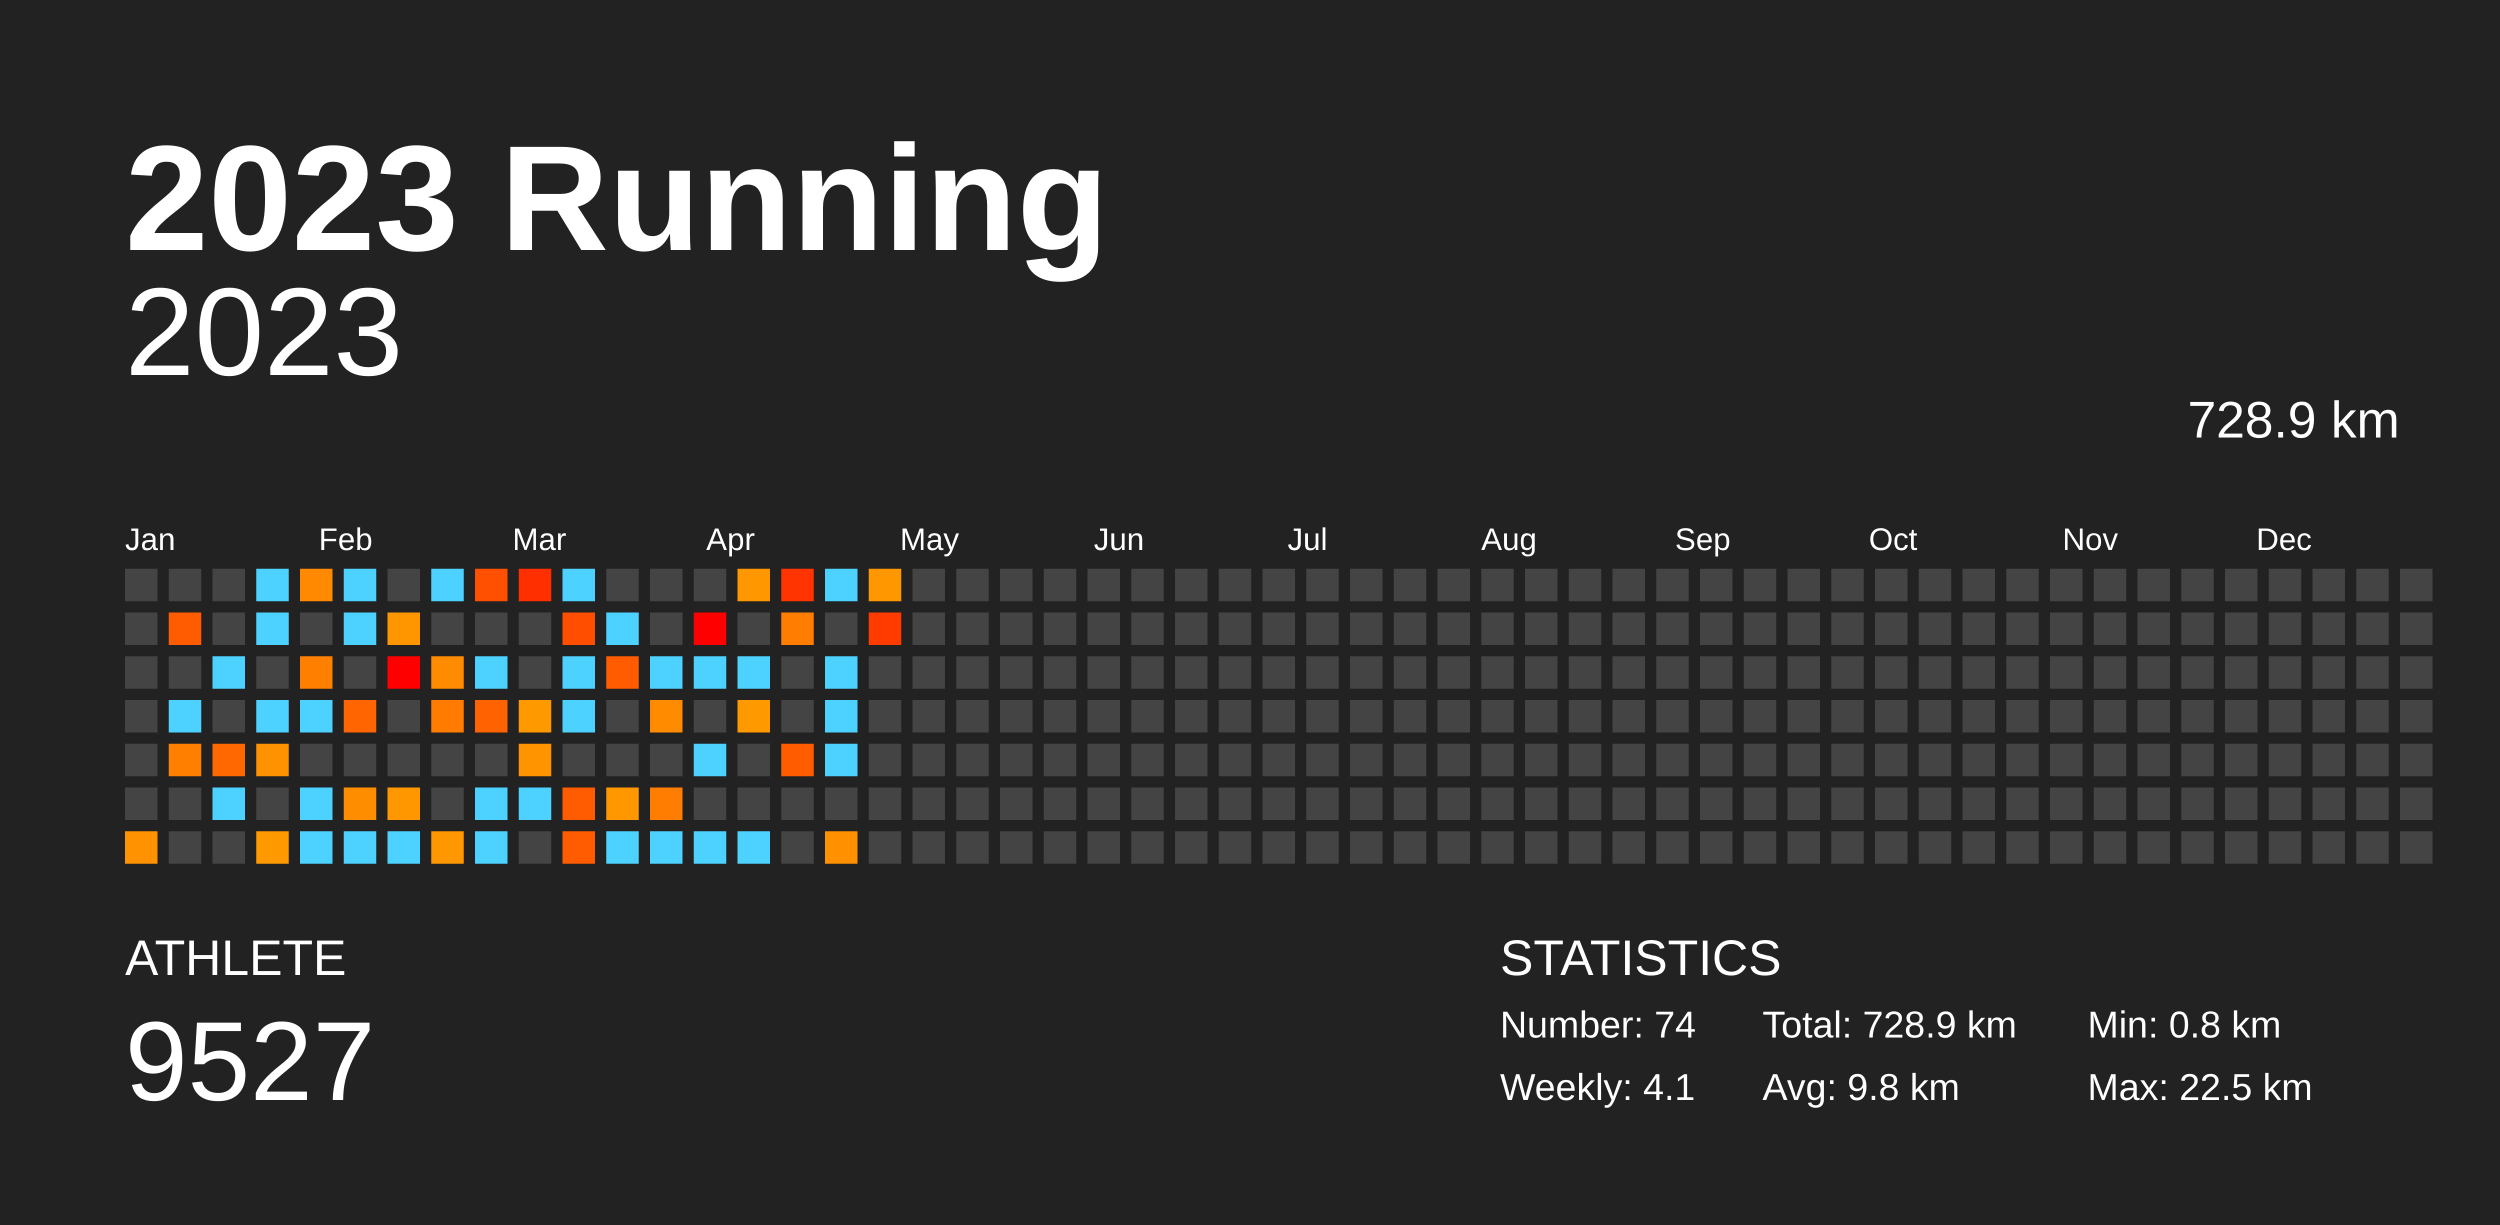
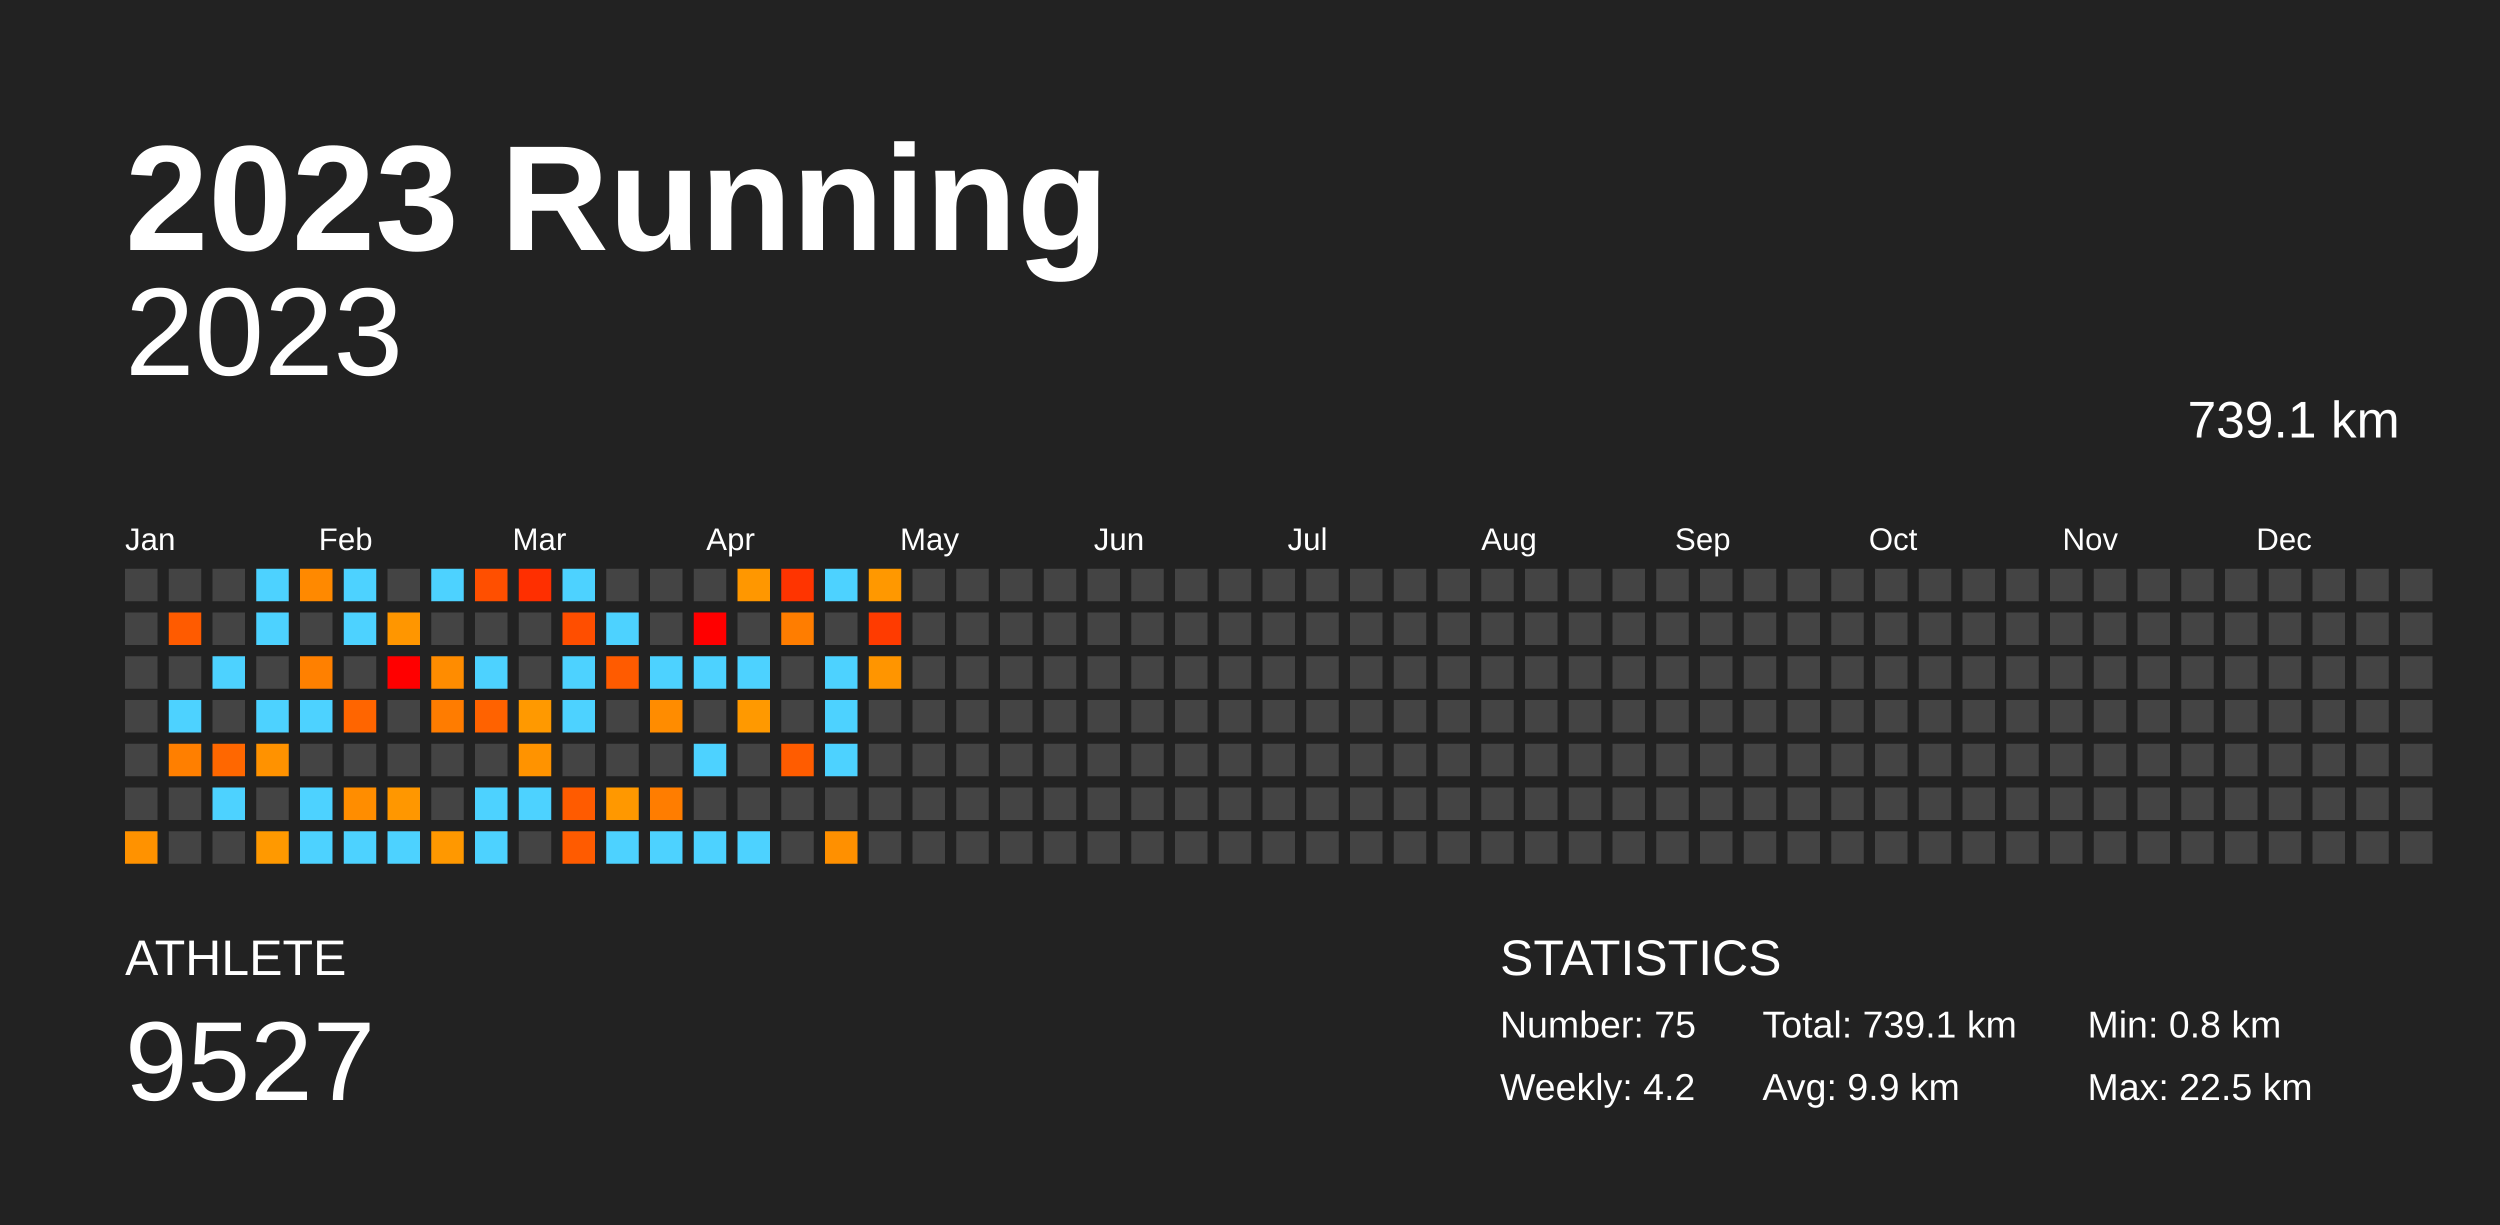
<svg xmlns="http://www.w3.org/2000/svg" baseProfile="full" height="98mm" version="1.1" viewBox="0,0,200,98" width="200mm">
  <defs />
  <rect fill="#222222" height="98" width="200" x="0" y="0" />
  <text fill="#FFFFFF" style="font-size:12px; font-family:Arial; font-weight:bold;" x="10" y="20">2023 Running</text>
  <text fill="#FFFFFF" style="font-size:4px; font-family:Arial" x="10" y="78">ATHLETE</text>
  <text fill="#FFFFFF" style="font-size:9px; font-family:Arial" x="10" y="88">9527</text>
  <text fill="#FFFFFF" style="font-size:4px; font-family:Arial" x="120" y="78">STATISTICS</text>
-   <text fill="#FFFFFF" style="font-size:3px; font-family:Arial" x="120" y="83">Number: 74</text>
-   <text fill="#FFFFFF" style="font-size:3px; font-family:Arial" x="120" y="88">Weekly: 4.1</text>
-   <text fill="#FFFFFF" style="font-size:3px; font-family:Arial" x="141" y="83">Total: 728.9 km</text>
-   <text fill="#FFFFFF" style="font-size:3px; font-family:Arial" x="141" y="88">Avg: 9.8 km</text>
+   <text fill="#FFFFFF" style="font-size:3px; font-family:Arial" x="120" y="83">Number: 75</text>
+   <text fill="#FFFFFF" style="font-size:3px; font-family:Arial" x="120" y="88">Weekly: 4.2</text>
+   <text fill="#FFFFFF" style="font-size:3px; font-family:Arial" x="141" y="83">Total: 739.1 km</text>
+   <text fill="#FFFFFF" style="font-size:3px; font-family:Arial" x="141" y="88">Avg: 9.9 km</text>
  <text fill="#FFFFFF" style="font-size:3px; font-family:Arial" x="167" y="83">Min: 0.8 km</text>
  <text fill="#FFFFFF" style="font-size:3px; font-family:Arial" x="167" y="88">Max: 22.5 km</text>
  <text alignment-baseline="hanging" fill="#FFFFFF" style="font-size:10.0px; font-family:Arial;" x="10" y="30">2023</text>
-   <text alignment-baseline="hanging" fill="#FFFFFF" style="font-size:4.125px; font-family:Arial;" x="175" y="35">728.9 km</text>
+   <text alignment-baseline="hanging" fill="#FFFFFF" style="font-size:4.125px; font-family:Arial;" x="175" y="35">739.1 km</text>
  <text fill="#FFFFFF" style="font-size:2.5px; font-family:Arial" x="10.0" y="44">Jan</text>
  <text fill="#FFFFFF" style="font-size:2.5px; font-family:Arial" x="25.5" y="44">Feb</text>
  <text fill="#FFFFFF" style="font-size:2.5px; font-family:Arial" x="41.0" y="44">Mar</text>
  <text fill="#FFFFFF" style="font-size:2.5px; font-family:Arial" x="56.5" y="44">Apr</text>
  <text fill="#FFFFFF" style="font-size:2.5px; font-family:Arial" x="72.0" y="44">May</text>
  <text fill="#FFFFFF" style="font-size:2.5px; font-family:Arial" x="87.5" y="44">Jun</text>
  <text fill="#FFFFFF" style="font-size:2.5px; font-family:Arial" x="103.0" y="44">Jul</text>
  <text fill="#FFFFFF" style="font-size:2.5px; font-family:Arial" x="118.5" y="44">Aug</text>
  <text fill="#FFFFFF" style="font-size:2.5px; font-family:Arial" x="134.0" y="44">Sep</text>
  <text fill="#FFFFFF" style="font-size:2.5px; font-family:Arial" x="149.5" y="44">Oct</text>
  <text fill="#FFFFFF" style="font-size:2.5px; font-family:Arial" x="165.0" y="44">Nov</text>
  <text fill="#FFFFFF" style="font-size:2.5px; font-family:Arial" x="180.5" y="44">Dec</text>
  <rect fill="#444444" height="2.6" width="2.6" x="10.0" y="45.5" />
  <rect fill="#444444" height="2.6" width="2.6" x="10.0" y="49.0" />
  <rect fill="#444444" height="2.6" width="2.6" x="10.0" y="52.5" />
  <rect fill="#444444" height="2.6" width="2.6" x="10.0" y="56.0" />
  <rect fill="#444444" height="2.6" width="2.6" x="10.0" y="59.5" />
  <rect fill="#444444" height="2.6" width="2.6" x="10.0" y="63.0" />
  <rect fill="#ff9200" height="2.6" width="2.6" x="10.0" y="66.5" />
  <rect fill="#444444" height="2.6" width="2.6" x="13.5" y="45.5" />
  <rect fill="#ff5b00" height="2.6" width="2.6" x="13.5" y="49.0" />
  <rect fill="#444444" height="2.6" width="2.6" x="13.5" y="52.5" />
  <rect fill="#4dd2ff" height="2.6" width="2.6" x="13.5" y="56.0" />
  <rect fill="#ff7f00" height="2.6" width="2.6" x="13.5" y="59.5" />
  <rect fill="#444444" height="2.6" width="2.6" x="13.5" y="63.0" />
  <rect fill="#444444" height="2.6" width="2.6" x="13.5" y="66.5" />
  <rect fill="#444444" height="2.6" width="2.6" x="17.0" y="45.5" />
  <rect fill="#444444" height="2.6" width="2.6" x="17.0" y="49.0" />
  <rect fill="#4dd2ff" height="2.6" width="2.6" x="17.0" y="52.5" />
  <rect fill="#444444" height="2.6" width="2.6" x="17.0" y="56.0" />
  <rect fill="#ff6700" height="2.6" width="2.6" x="17.0" y="59.5" />
  <rect fill="#4dd2ff" height="2.6" width="2.6" x="17.0" y="63.0" />
  <rect fill="#444444" height="2.6" width="2.6" x="17.0" y="66.5" />
  <rect fill="#4dd2ff" height="2.6" width="2.6" x="20.5" y="45.5" />
  <rect fill="#4dd2ff" height="2.6" width="2.6" x="20.5" y="49.0" />
  <rect fill="#444444" height="2.6" width="2.6" x="20.5" y="52.5" />
  <rect fill="#4dd2ff" height="2.6" width="2.6" x="20.5" y="56.0" />
  <rect fill="#ff9200" height="2.6" width="2.6" x="20.5" y="59.5" />
  <rect fill="#444444" height="2.6" width="2.6" x="20.5" y="63.0" />
  <rect fill="#ff9900" height="2.6" width="2.6" x="20.5" y="66.5" />
  <rect fill="#ff8900" height="2.6" width="2.6" x="24.0" y="45.5" />
  <rect fill="#444444" height="2.6" width="2.6" x="24.0" y="49.0" />
  <rect fill="#ff8000" height="2.6" width="2.6" x="24.0" y="52.5" />
  <rect fill="#4dd2ff" height="2.6" width="2.6" x="24.0" y="56.0" />
  <rect fill="#444444" height="2.6" width="2.6" x="24.0" y="59.5" />
  <rect fill="#4dd2ff" height="2.6" width="2.6" x="24.0" y="63.0" />
  <rect fill="#4dd2ff" height="2.6" width="2.6" x="24.0" y="66.5" />
  <rect fill="#4dd2ff" height="2.6" width="2.6" x="27.5" y="45.5" />
  <rect fill="#4dd2ff" height="2.6" width="2.6" x="27.5" y="49.0" />
  <rect fill="#444444" height="2.6" width="2.6" x="27.5" y="52.5" />
  <rect fill="#ff6500" height="2.6" width="2.6" x="27.5" y="56.0" />
  <rect fill="#444444" height="2.6" width="2.6" x="27.5" y="59.5" />
  <rect fill="#ff8d00" height="2.6" width="2.6" x="27.5" y="63.0" />
  <rect fill="#4dd2ff" height="2.6" width="2.6" x="27.5" y="66.5" />
  <rect fill="#444444" height="2.6" width="2.6" x="31.0" y="45.5" />
  <rect fill="#ff9600" height="2.6" width="2.6" x="31.0" y="49.0" />
  <rect fill="red" height="2.6" width="2.6" x="31.0" y="52.5" />
  <rect fill="#444444" height="2.6" width="2.6" x="31.0" y="56.0" />
  <rect fill="#444444" height="2.6" width="2.6" x="31.0" y="59.5" />
  <rect fill="#ff9700" height="2.6" width="2.6" x="31.0" y="63.0" />
  <rect fill="#4dd2ff" height="2.6" width="2.6" x="31.0" y="66.5" />
  <rect fill="#4dd2ff" height="2.6" width="2.6" x="34.5" y="45.5" />
  <rect fill="#444444" height="2.6" width="2.6" x="34.5" y="49.0" />
  <rect fill="#ff8c00" height="2.6" width="2.6" x="34.5" y="52.5" />
  <rect fill="#ff7c00" height="2.6" width="2.6" x="34.5" y="56.0" />
  <rect fill="#444444" height="2.6" width="2.6" x="34.5" y="59.5" />
  <rect fill="#444444" height="2.6" width="2.6" x="34.5" y="63.0" />
  <rect fill="#ff9800" height="2.6" width="2.6" x="34.5" y="66.5" />
  <rect fill="#ff4f00" height="2.6" width="2.6" x="38.0" y="45.5" />
  <rect fill="#444444" height="2.6" width="2.6" x="38.0" y="49.0" />
  <rect fill="#4dd2ff" height="2.6" width="2.6" x="38.0" y="52.5" />
  <rect fill="#ff6200" height="2.6" width="2.6" x="38.0" y="56.0" />
  <rect fill="#444444" height="2.6" width="2.6" x="38.0" y="59.5" />
  <rect fill="#4dd2ff" height="2.6" width="2.6" x="38.0" y="63.0" />
  <rect fill="#4dd2ff" height="2.6" width="2.6" x="38.0" y="66.5" />
  <rect fill="#ff2f00" height="2.6" width="2.6" x="41.5" y="45.5" />
  <rect fill="#444444" height="2.6" width="2.6" x="41.5" y="49.0" />
  <rect fill="#444444" height="2.6" width="2.6" x="41.5" y="52.5" />
  <rect fill="#ff9900" height="2.6" width="2.6" x="41.5" y="56.0" />
  <rect fill="#ff9300" height="2.6" width="2.6" x="41.5" y="59.5" />
  <rect fill="#4dd2ff" height="2.6" width="2.6" x="41.5" y="63.0" />
  <rect fill="#444444" height="2.6" width="2.6" x="41.5" y="66.5" />
  <rect fill="#4dd2ff" height="2.6" width="2.6" x="45.0" y="45.5" />
  <rect fill="#ff4e00" height="2.6" width="2.6" x="45.0" y="49.0" />
  <rect fill="#4dd2ff" height="2.6" width="2.6" x="45.0" y="52.5" />
  <rect fill="#4dd2ff" height="2.6" width="2.6" x="45.0" y="56.0" />
  <rect fill="#444444" height="2.6" width="2.6" x="45.0" y="59.5" />
  <rect fill="#ff5b00" height="2.6" width="2.6" x="45.0" y="63.0" />
  <rect fill="#ff5b00" height="2.6" width="2.6" x="45.0" y="66.5" />
  <rect fill="#444444" height="2.6" width="2.6" x="48.5" y="45.5" />
  <rect fill="#4dd2ff" height="2.6" width="2.6" x="48.5" y="49.0" />
  <rect fill="#ff5b00" height="2.6" width="2.6" x="48.5" y="52.5" />
  <rect fill="#444444" height="2.6" width="2.6" x="48.5" y="56.0" />
  <rect fill="#444444" height="2.6" width="2.6" x="48.5" y="59.5" />
  <rect fill="#ff9800" height="2.6" width="2.6" x="48.5" y="63.0" />
  <rect fill="#4dd2ff" height="2.6" width="2.6" x="48.5" y="66.5" />
  <rect fill="#444444" height="2.6" width="2.6" x="52.0" y="45.5" />
  <rect fill="#444444" height="2.6" width="2.6" x="52.0" y="49.0" />
  <rect fill="#4dd2ff" height="2.6" width="2.6" x="52.0" y="52.5" />
  <rect fill="#ff8c00" height="2.6" width="2.6" x="52.0" y="56.0" />
  <rect fill="#444444" height="2.6" width="2.6" x="52.0" y="59.5" />
  <rect fill="#ff7d00" height="2.6" width="2.6" x="52.0" y="63.0" />
  <rect fill="#4dd2ff" height="2.6" width="2.6" x="52.0" y="66.5" />
  <rect fill="#444444" height="2.6" width="2.6" x="55.5" y="45.5" />
  <rect fill="red" height="2.6" width="2.6" x="55.5" y="49.0" />
  <rect fill="#4dd2ff" height="2.6" width="2.6" x="55.5" y="52.5" />
  <rect fill="#444444" height="2.6" width="2.6" x="55.5" y="56.0" />
  <rect fill="#4dd2ff" height="2.6" width="2.6" x="55.5" y="59.5" />
  <rect fill="#444444" height="2.6" width="2.6" x="55.5" y="63.0" />
  <rect fill="#4dd2ff" height="2.6" width="2.6" x="55.5" y="66.5" />
  <rect fill="#ff9700" height="2.6" width="2.6" x="59.0" y="45.5" />
  <rect fill="#444444" height="2.6" width="2.6" x="59.0" y="49.0" />
  <rect fill="#4dd2ff" height="2.6" width="2.6" x="59.0" y="52.5" />
  <rect fill="#ff9900" height="2.6" width="2.6" x="59.0" y="56.0" />
  <rect fill="#444444" height="2.6" width="2.6" x="59.0" y="59.5" />
  <rect fill="#444444" height="2.6" width="2.6" x="59.0" y="63.0" />
  <rect fill="#4dd2ff" height="2.6" width="2.6" x="59.0" y="66.5" />
  <rect fill="#ff3400" height="2.6" width="2.6" x="62.5" y="45.5" />
  <rect fill="#ff7d00" height="2.6" width="2.6" x="62.5" y="49.0" />
  <rect fill="#444444" height="2.6" width="2.6" x="62.5" y="52.5" />
  <rect fill="#444444" height="2.6" width="2.6" x="62.5" y="56.0" />
  <rect fill="#ff5c00" height="2.6" width="2.6" x="62.5" y="59.5" />
  <rect fill="#444444" height="2.6" width="2.6" x="62.5" y="63.0" />
  <rect fill="#444444" height="2.6" width="2.6" x="62.5" y="66.5" />
  <rect fill="#4dd2ff" height="2.6" width="2.6" x="66.0" y="45.5" />
  <rect fill="#444444" height="2.6" width="2.6" x="66.0" y="49.0" />
  <rect fill="#4dd2ff" height="2.6" width="2.6" x="66.0" y="52.5" />
  <rect fill="#4dd2ff" height="2.6" width="2.6" x="66.0" y="56.0" />
  <rect fill="#4dd2ff" height="2.6" width="2.6" x="66.0" y="59.5" />
  <rect fill="#444444" height="2.6" width="2.6" x="66.0" y="63.0" />
  <rect fill="#ff9000" height="2.6" width="2.6" x="66.0" y="66.5" />
  <rect fill="#ff9800" height="2.6" width="2.6" x="69.5" y="45.5" />
  <rect fill="#ff3b00" height="2.6" width="2.6" x="69.5" y="49.0" />
-   <rect fill="#444444" height="2.6" width="2.6" x="69.5" y="52.5" />
+   <rect fill="#ff9500" height="2.6" width="2.6" x="69.5" y="52.5" />
  <rect fill="#444444" height="2.6" width="2.6" x="69.5" y="56.0" />
  <rect fill="#444444" height="2.6" width="2.6" x="69.5" y="59.5" />
  <rect fill="#444444" height="2.6" width="2.6" x="69.5" y="63.0" />
  <rect fill="#444444" height="2.6" width="2.6" x="69.5" y="66.5" />
  <rect fill="#444444" height="2.6" width="2.6" x="73.0" y="45.5" />
  <rect fill="#444444" height="2.6" width="2.6" x="73.0" y="49.0" />
  <rect fill="#444444" height="2.6" width="2.6" x="73.0" y="52.5" />
  <rect fill="#444444" height="2.6" width="2.6" x="73.0" y="56.0" />
  <rect fill="#444444" height="2.6" width="2.6" x="73.0" y="59.5" />
  <rect fill="#444444" height="2.6" width="2.6" x="73.0" y="63.0" />
  <rect fill="#444444" height="2.6" width="2.6" x="73.0" y="66.5" />
  <rect fill="#444444" height="2.6" width="2.6" x="76.5" y="45.5" />
  <rect fill="#444444" height="2.6" width="2.6" x="76.5" y="49.0" />
  <rect fill="#444444" height="2.6" width="2.6" x="76.5" y="52.5" />
  <rect fill="#444444" height="2.6" width="2.6" x="76.5" y="56.0" />
  <rect fill="#444444" height="2.6" width="2.6" x="76.5" y="59.5" />
  <rect fill="#444444" height="2.6" width="2.6" x="76.5" y="63.0" />
  <rect fill="#444444" height="2.6" width="2.6" x="76.5" y="66.5" />
  <rect fill="#444444" height="2.6" width="2.6" x="80.0" y="45.5" />
  <rect fill="#444444" height="2.6" width="2.6" x="80.0" y="49.0" />
  <rect fill="#444444" height="2.6" width="2.6" x="80.0" y="52.5" />
  <rect fill="#444444" height="2.6" width="2.6" x="80.0" y="56.0" />
  <rect fill="#444444" height="2.6" width="2.6" x="80.0" y="59.5" />
  <rect fill="#444444" height="2.6" width="2.6" x="80.0" y="63.0" />
  <rect fill="#444444" height="2.6" width="2.6" x="80.0" y="66.5" />
  <rect fill="#444444" height="2.6" width="2.6" x="83.5" y="45.5" />
  <rect fill="#444444" height="2.6" width="2.6" x="83.5" y="49.0" />
  <rect fill="#444444" height="2.6" width="2.6" x="83.5" y="52.5" />
  <rect fill="#444444" height="2.6" width="2.6" x="83.5" y="56.0" />
  <rect fill="#444444" height="2.6" width="2.6" x="83.5" y="59.5" />
  <rect fill="#444444" height="2.6" width="2.6" x="83.5" y="63.0" />
  <rect fill="#444444" height="2.6" width="2.6" x="83.5" y="66.5" />
  <rect fill="#444444" height="2.6" width="2.6" x="87.0" y="45.5" />
  <rect fill="#444444" height="2.6" width="2.6" x="87.0" y="49.0" />
  <rect fill="#444444" height="2.6" width="2.6" x="87.0" y="52.5" />
  <rect fill="#444444" height="2.6" width="2.6" x="87.0" y="56.0" />
  <rect fill="#444444" height="2.6" width="2.6" x="87.0" y="59.5" />
  <rect fill="#444444" height="2.6" width="2.6" x="87.0" y="63.0" />
  <rect fill="#444444" height="2.6" width="2.6" x="87.0" y="66.5" />
  <rect fill="#444444" height="2.6" width="2.6" x="90.5" y="45.5" />
  <rect fill="#444444" height="2.6" width="2.6" x="90.5" y="49.0" />
  <rect fill="#444444" height="2.6" width="2.6" x="90.5" y="52.5" />
  <rect fill="#444444" height="2.6" width="2.6" x="90.5" y="56.0" />
  <rect fill="#444444" height="2.6" width="2.6" x="90.5" y="59.5" />
  <rect fill="#444444" height="2.6" width="2.6" x="90.5" y="63.0" />
  <rect fill="#444444" height="2.6" width="2.6" x="90.5" y="66.5" />
  <rect fill="#444444" height="2.6" width="2.6" x="94.0" y="45.5" />
  <rect fill="#444444" height="2.6" width="2.6" x="94.0" y="49.0" />
  <rect fill="#444444" height="2.6" width="2.6" x="94.0" y="52.5" />
  <rect fill="#444444" height="2.6" width="2.6" x="94.0" y="56.0" />
  <rect fill="#444444" height="2.6" width="2.6" x="94.0" y="59.5" />
  <rect fill="#444444" height="2.6" width="2.6" x="94.0" y="63.0" />
  <rect fill="#444444" height="2.6" width="2.6" x="94.0" y="66.5" />
  <rect fill="#444444" height="2.6" width="2.6" x="97.5" y="45.5" />
  <rect fill="#444444" height="2.6" width="2.6" x="97.5" y="49.0" />
  <rect fill="#444444" height="2.6" width="2.6" x="97.5" y="52.5" />
  <rect fill="#444444" height="2.6" width="2.6" x="97.5" y="56.0" />
  <rect fill="#444444" height="2.6" width="2.6" x="97.5" y="59.5" />
  <rect fill="#444444" height="2.6" width="2.6" x="97.5" y="63.0" />
  <rect fill="#444444" height="2.6" width="2.6" x="97.5" y="66.5" />
  <rect fill="#444444" height="2.6" width="2.6" x="101.0" y="45.5" />
  <rect fill="#444444" height="2.6" width="2.6" x="101.0" y="49.0" />
  <rect fill="#444444" height="2.6" width="2.6" x="101.0" y="52.5" />
  <rect fill="#444444" height="2.6" width="2.6" x="101.0" y="56.0" />
  <rect fill="#444444" height="2.6" width="2.6" x="101.0" y="59.5" />
  <rect fill="#444444" height="2.6" width="2.6" x="101.0" y="63.0" />
  <rect fill="#444444" height="2.6" width="2.6" x="101.0" y="66.5" />
  <rect fill="#444444" height="2.6" width="2.6" x="104.5" y="45.5" />
  <rect fill="#444444" height="2.6" width="2.6" x="104.5" y="49.0" />
  <rect fill="#444444" height="2.6" width="2.6" x="104.5" y="52.5" />
  <rect fill="#444444" height="2.6" width="2.6" x="104.5" y="56.0" />
  <rect fill="#444444" height="2.6" width="2.6" x="104.5" y="59.5" />
  <rect fill="#444444" height="2.6" width="2.6" x="104.5" y="63.0" />
  <rect fill="#444444" height="2.6" width="2.6" x="104.5" y="66.5" />
  <rect fill="#444444" height="2.6" width="2.6" x="108.0" y="45.5" />
  <rect fill="#444444" height="2.6" width="2.6" x="108.0" y="49.0" />
  <rect fill="#444444" height="2.6" width="2.6" x="108.0" y="52.5" />
  <rect fill="#444444" height="2.6" width="2.6" x="108.0" y="56.0" />
  <rect fill="#444444" height="2.6" width="2.6" x="108.0" y="59.5" />
  <rect fill="#444444" height="2.6" width="2.6" x="108.0" y="63.0" />
  <rect fill="#444444" height="2.6" width="2.6" x="108.0" y="66.5" />
  <rect fill="#444444" height="2.6" width="2.6" x="111.5" y="45.5" />
  <rect fill="#444444" height="2.6" width="2.6" x="111.5" y="49.0" />
  <rect fill="#444444" height="2.6" width="2.6" x="111.5" y="52.5" />
  <rect fill="#444444" height="2.6" width="2.6" x="111.5" y="56.0" />
  <rect fill="#444444" height="2.6" width="2.6" x="111.5" y="59.5" />
  <rect fill="#444444" height="2.6" width="2.6" x="111.5" y="63.0" />
  <rect fill="#444444" height="2.6" width="2.6" x="111.5" y="66.5" />
  <rect fill="#444444" height="2.6" width="2.6" x="115.0" y="45.5" />
  <rect fill="#444444" height="2.6" width="2.6" x="115.0" y="49.0" />
  <rect fill="#444444" height="2.6" width="2.6" x="115.0" y="52.5" />
  <rect fill="#444444" height="2.6" width="2.6" x="115.0" y="56.0" />
  <rect fill="#444444" height="2.6" width="2.6" x="115.0" y="59.5" />
  <rect fill="#444444" height="2.6" width="2.6" x="115.0" y="63.0" />
  <rect fill="#444444" height="2.6" width="2.6" x="115.0" y="66.5" />
  <rect fill="#444444" height="2.6" width="2.6" x="118.5" y="45.5" />
  <rect fill="#444444" height="2.6" width="2.6" x="118.5" y="49.0" />
  <rect fill="#444444" height="2.6" width="2.6" x="118.5" y="52.5" />
  <rect fill="#444444" height="2.6" width="2.6" x="118.5" y="56.0" />
  <rect fill="#444444" height="2.6" width="2.6" x="118.5" y="59.5" />
  <rect fill="#444444" height="2.6" width="2.6" x="118.5" y="63.0" />
  <rect fill="#444444" height="2.6" width="2.6" x="118.5" y="66.5" />
  <rect fill="#444444" height="2.6" width="2.6" x="122.0" y="45.5" />
  <rect fill="#444444" height="2.6" width="2.6" x="122.0" y="49.0" />
  <rect fill="#444444" height="2.6" width="2.6" x="122.0" y="52.5" />
  <rect fill="#444444" height="2.6" width="2.6" x="122.0" y="56.0" />
  <rect fill="#444444" height="2.6" width="2.6" x="122.0" y="59.5" />
  <rect fill="#444444" height="2.6" width="2.6" x="122.0" y="63.0" />
  <rect fill="#444444" height="2.6" width="2.6" x="122.0" y="66.5" />
  <rect fill="#444444" height="2.6" width="2.6" x="125.5" y="45.5" />
  <rect fill="#444444" height="2.6" width="2.6" x="125.5" y="49.0" />
  <rect fill="#444444" height="2.6" width="2.6" x="125.5" y="52.5" />
  <rect fill="#444444" height="2.6" width="2.6" x="125.5" y="56.0" />
  <rect fill="#444444" height="2.6" width="2.6" x="125.5" y="59.5" />
  <rect fill="#444444" height="2.6" width="2.6" x="125.5" y="63.0" />
  <rect fill="#444444" height="2.6" width="2.6" x="125.5" y="66.5" />
  <rect fill="#444444" height="2.6" width="2.6" x="129.0" y="45.5" />
  <rect fill="#444444" height="2.6" width="2.6" x="129.0" y="49.0" />
  <rect fill="#444444" height="2.6" width="2.6" x="129.0" y="52.5" />
  <rect fill="#444444" height="2.6" width="2.6" x="129.0" y="56.0" />
  <rect fill="#444444" height="2.6" width="2.6" x="129.0" y="59.5" />
  <rect fill="#444444" height="2.6" width="2.6" x="129.0" y="63.0" />
  <rect fill="#444444" height="2.6" width="2.6" x="129.0" y="66.5" />
  <rect fill="#444444" height="2.6" width="2.6" x="132.5" y="45.5" />
  <rect fill="#444444" height="2.6" width="2.6" x="132.5" y="49.0" />
  <rect fill="#444444" height="2.6" width="2.6" x="132.5" y="52.5" />
  <rect fill="#444444" height="2.6" width="2.6" x="132.5" y="56.0" />
  <rect fill="#444444" height="2.6" width="2.6" x="132.5" y="59.5" />
  <rect fill="#444444" height="2.6" width="2.6" x="132.5" y="63.0" />
  <rect fill="#444444" height="2.6" width="2.6" x="132.5" y="66.5" />
  <rect fill="#444444" height="2.6" width="2.6" x="136.0" y="45.5" />
  <rect fill="#444444" height="2.6" width="2.6" x="136.0" y="49.0" />
  <rect fill="#444444" height="2.6" width="2.6" x="136.0" y="52.5" />
  <rect fill="#444444" height="2.6" width="2.6" x="136.0" y="56.0" />
  <rect fill="#444444" height="2.6" width="2.6" x="136.0" y="59.5" />
  <rect fill="#444444" height="2.6" width="2.6" x="136.0" y="63.0" />
  <rect fill="#444444" height="2.6" width="2.6" x="136.0" y="66.5" />
  <rect fill="#444444" height="2.6" width="2.6" x="139.5" y="45.5" />
  <rect fill="#444444" height="2.6" width="2.6" x="139.5" y="49.0" />
  <rect fill="#444444" height="2.6" width="2.6" x="139.5" y="52.5" />
  <rect fill="#444444" height="2.6" width="2.6" x="139.5" y="56.0" />
  <rect fill="#444444" height="2.6" width="2.6" x="139.5" y="59.5" />
  <rect fill="#444444" height="2.6" width="2.6" x="139.5" y="63.0" />
  <rect fill="#444444" height="2.6" width="2.6" x="139.5" y="66.5" />
  <rect fill="#444444" height="2.6" width="2.6" x="143.0" y="45.5" />
  <rect fill="#444444" height="2.6" width="2.6" x="143.0" y="49.0" />
  <rect fill="#444444" height="2.6" width="2.6" x="143.0" y="52.5" />
  <rect fill="#444444" height="2.6" width="2.6" x="143.0" y="56.0" />
  <rect fill="#444444" height="2.6" width="2.6" x="143.0" y="59.5" />
  <rect fill="#444444" height="2.6" width="2.6" x="143.0" y="63.0" />
  <rect fill="#444444" height="2.6" width="2.6" x="143.0" y="66.5" />
  <rect fill="#444444" height="2.6" width="2.6" x="146.5" y="45.5" />
  <rect fill="#444444" height="2.6" width="2.6" x="146.5" y="49.0" />
  <rect fill="#444444" height="2.6" width="2.6" x="146.5" y="52.5" />
  <rect fill="#444444" height="2.6" width="2.6" x="146.5" y="56.0" />
  <rect fill="#444444" height="2.6" width="2.6" x="146.5" y="59.5" />
  <rect fill="#444444" height="2.6" width="2.6" x="146.5" y="63.0" />
  <rect fill="#444444" height="2.6" width="2.6" x="146.5" y="66.5" />
  <rect fill="#444444" height="2.6" width="2.6" x="150.0" y="45.5" />
  <rect fill="#444444" height="2.6" width="2.6" x="150.0" y="49.0" />
  <rect fill="#444444" height="2.6" width="2.6" x="150.0" y="52.5" />
  <rect fill="#444444" height="2.6" width="2.6" x="150.0" y="56.0" />
  <rect fill="#444444" height="2.6" width="2.6" x="150.0" y="59.5" />
  <rect fill="#444444" height="2.6" width="2.6" x="150.0" y="63.0" />
  <rect fill="#444444" height="2.6" width="2.6" x="150.0" y="66.5" />
  <rect fill="#444444" height="2.6" width="2.6" x="153.5" y="45.5" />
  <rect fill="#444444" height="2.6" width="2.6" x="153.5" y="49.0" />
  <rect fill="#444444" height="2.6" width="2.6" x="153.5" y="52.5" />
  <rect fill="#444444" height="2.6" width="2.6" x="153.5" y="56.0" />
  <rect fill="#444444" height="2.6" width="2.6" x="153.5" y="59.5" />
  <rect fill="#444444" height="2.6" width="2.6" x="153.5" y="63.0" />
  <rect fill="#444444" height="2.6" width="2.6" x="153.5" y="66.5" />
  <rect fill="#444444" height="2.6" width="2.6" x="157.0" y="45.5" />
  <rect fill="#444444" height="2.6" width="2.6" x="157.0" y="49.0" />
  <rect fill="#444444" height="2.6" width="2.6" x="157.0" y="52.5" />
  <rect fill="#444444" height="2.6" width="2.6" x="157.0" y="56.0" />
  <rect fill="#444444" height="2.6" width="2.6" x="157.0" y="59.5" />
  <rect fill="#444444" height="2.6" width="2.6" x="157.0" y="63.0" />
  <rect fill="#444444" height="2.6" width="2.6" x="157.0" y="66.5" />
  <rect fill="#444444" height="2.6" width="2.6" x="160.5" y="45.5" />
  <rect fill="#444444" height="2.6" width="2.6" x="160.5" y="49.0" />
  <rect fill="#444444" height="2.6" width="2.6" x="160.5" y="52.5" />
  <rect fill="#444444" height="2.6" width="2.6" x="160.5" y="56.0" />
  <rect fill="#444444" height="2.6" width="2.6" x="160.5" y="59.5" />
  <rect fill="#444444" height="2.6" width="2.6" x="160.5" y="63.0" />
  <rect fill="#444444" height="2.6" width="2.6" x="160.5" y="66.5" />
  <rect fill="#444444" height="2.6" width="2.6" x="164.0" y="45.5" />
  <rect fill="#444444" height="2.6" width="2.6" x="164.0" y="49.0" />
  <rect fill="#444444" height="2.6" width="2.6" x="164.0" y="52.5" />
  <rect fill="#444444" height="2.6" width="2.6" x="164.0" y="56.0" />
  <rect fill="#444444" height="2.6" width="2.6" x="164.0" y="59.5" />
  <rect fill="#444444" height="2.6" width="2.6" x="164.0" y="63.0" />
  <rect fill="#444444" height="2.6" width="2.6" x="164.0" y="66.5" />
  <rect fill="#444444" height="2.6" width="2.6" x="167.5" y="45.5" />
  <rect fill="#444444" height="2.6" width="2.6" x="167.5" y="49.0" />
  <rect fill="#444444" height="2.6" width="2.6" x="167.5" y="52.5" />
  <rect fill="#444444" height="2.6" width="2.6" x="167.5" y="56.0" />
  <rect fill="#444444" height="2.6" width="2.6" x="167.5" y="59.5" />
  <rect fill="#444444" height="2.6" width="2.6" x="167.5" y="63.0" />
  <rect fill="#444444" height="2.6" width="2.6" x="167.5" y="66.5" />
  <rect fill="#444444" height="2.6" width="2.6" x="171.0" y="45.5" />
  <rect fill="#444444" height="2.6" width="2.6" x="171.0" y="49.0" />
  <rect fill="#444444" height="2.6" width="2.6" x="171.0" y="52.5" />
  <rect fill="#444444" height="2.6" width="2.6" x="171.0" y="56.0" />
  <rect fill="#444444" height="2.6" width="2.6" x="171.0" y="59.5" />
  <rect fill="#444444" height="2.6" width="2.6" x="171.0" y="63.0" />
  <rect fill="#444444" height="2.6" width="2.6" x="171.0" y="66.5" />
  <rect fill="#444444" height="2.6" width="2.6" x="174.5" y="45.5" />
  <rect fill="#444444" height="2.6" width="2.6" x="174.5" y="49.0" />
  <rect fill="#444444" height="2.6" width="2.6" x="174.5" y="52.5" />
  <rect fill="#444444" height="2.6" width="2.6" x="174.5" y="56.0" />
  <rect fill="#444444" height="2.6" width="2.6" x="174.5" y="59.5" />
  <rect fill="#444444" height="2.6" width="2.6" x="174.5" y="63.0" />
  <rect fill="#444444" height="2.6" width="2.6" x="174.5" y="66.5" />
  <rect fill="#444444" height="2.6" width="2.6" x="178.0" y="45.5" />
  <rect fill="#444444" height="2.6" width="2.6" x="178.0" y="49.0" />
  <rect fill="#444444" height="2.6" width="2.6" x="178.0" y="52.5" />
  <rect fill="#444444" height="2.6" width="2.6" x="178.0" y="56.0" />
  <rect fill="#444444" height="2.6" width="2.6" x="178.0" y="59.5" />
  <rect fill="#444444" height="2.6" width="2.6" x="178.0" y="63.0" />
  <rect fill="#444444" height="2.6" width="2.6" x="178.0" y="66.5" />
  <rect fill="#444444" height="2.6" width="2.6" x="181.5" y="45.5" />
  <rect fill="#444444" height="2.6" width="2.6" x="181.5" y="49.0" />
  <rect fill="#444444" height="2.6" width="2.6" x="181.5" y="52.5" />
  <rect fill="#444444" height="2.6" width="2.6" x="181.5" y="56.0" />
  <rect fill="#444444" height="2.6" width="2.6" x="181.5" y="59.5" />
  <rect fill="#444444" height="2.6" width="2.6" x="181.5" y="63.0" />
  <rect fill="#444444" height="2.6" width="2.6" x="181.5" y="66.5" />
  <rect fill="#444444" height="2.6" width="2.6" x="185.0" y="45.5" />
  <rect fill="#444444" height="2.6" width="2.6" x="185.0" y="49.0" />
  <rect fill="#444444" height="2.6" width="2.6" x="185.0" y="52.5" />
  <rect fill="#444444" height="2.6" width="2.6" x="185.0" y="56.0" />
  <rect fill="#444444" height="2.6" width="2.6" x="185.0" y="59.5" />
  <rect fill="#444444" height="2.6" width="2.6" x="185.0" y="63.0" />
  <rect fill="#444444" height="2.6" width="2.6" x="185.0" y="66.5" />
  <rect fill="#444444" height="2.6" width="2.6" x="188.5" y="45.5" />
  <rect fill="#444444" height="2.6" width="2.6" x="188.5" y="49.0" />
  <rect fill="#444444" height="2.6" width="2.6" x="188.5" y="52.5" />
  <rect fill="#444444" height="2.6" width="2.6" x="188.5" y="56.0" />
  <rect fill="#444444" height="2.6" width="2.6" x="188.5" y="59.5" />
  <rect fill="#444444" height="2.6" width="2.6" x="188.5" y="63.0" />
  <rect fill="#444444" height="2.6" width="2.6" x="188.5" y="66.5" />
  <rect fill="#444444" height="2.6" width="2.6" x="192.0" y="45.5" />
  <rect fill="#444444" height="2.6" width="2.6" x="192.0" y="49.0" />
  <rect fill="#444444" height="2.6" width="2.6" x="192.0" y="52.5" />
  <rect fill="#444444" height="2.6" width="2.6" x="192.0" y="56.0" />
  <rect fill="#444444" height="2.6" width="2.6" x="192.0" y="59.5" />
  <rect fill="#444444" height="2.6" width="2.6" x="192.0" y="63.0" />
  <rect fill="#444444" height="2.6" width="2.6" x="192.0" y="66.5" />
</svg>
